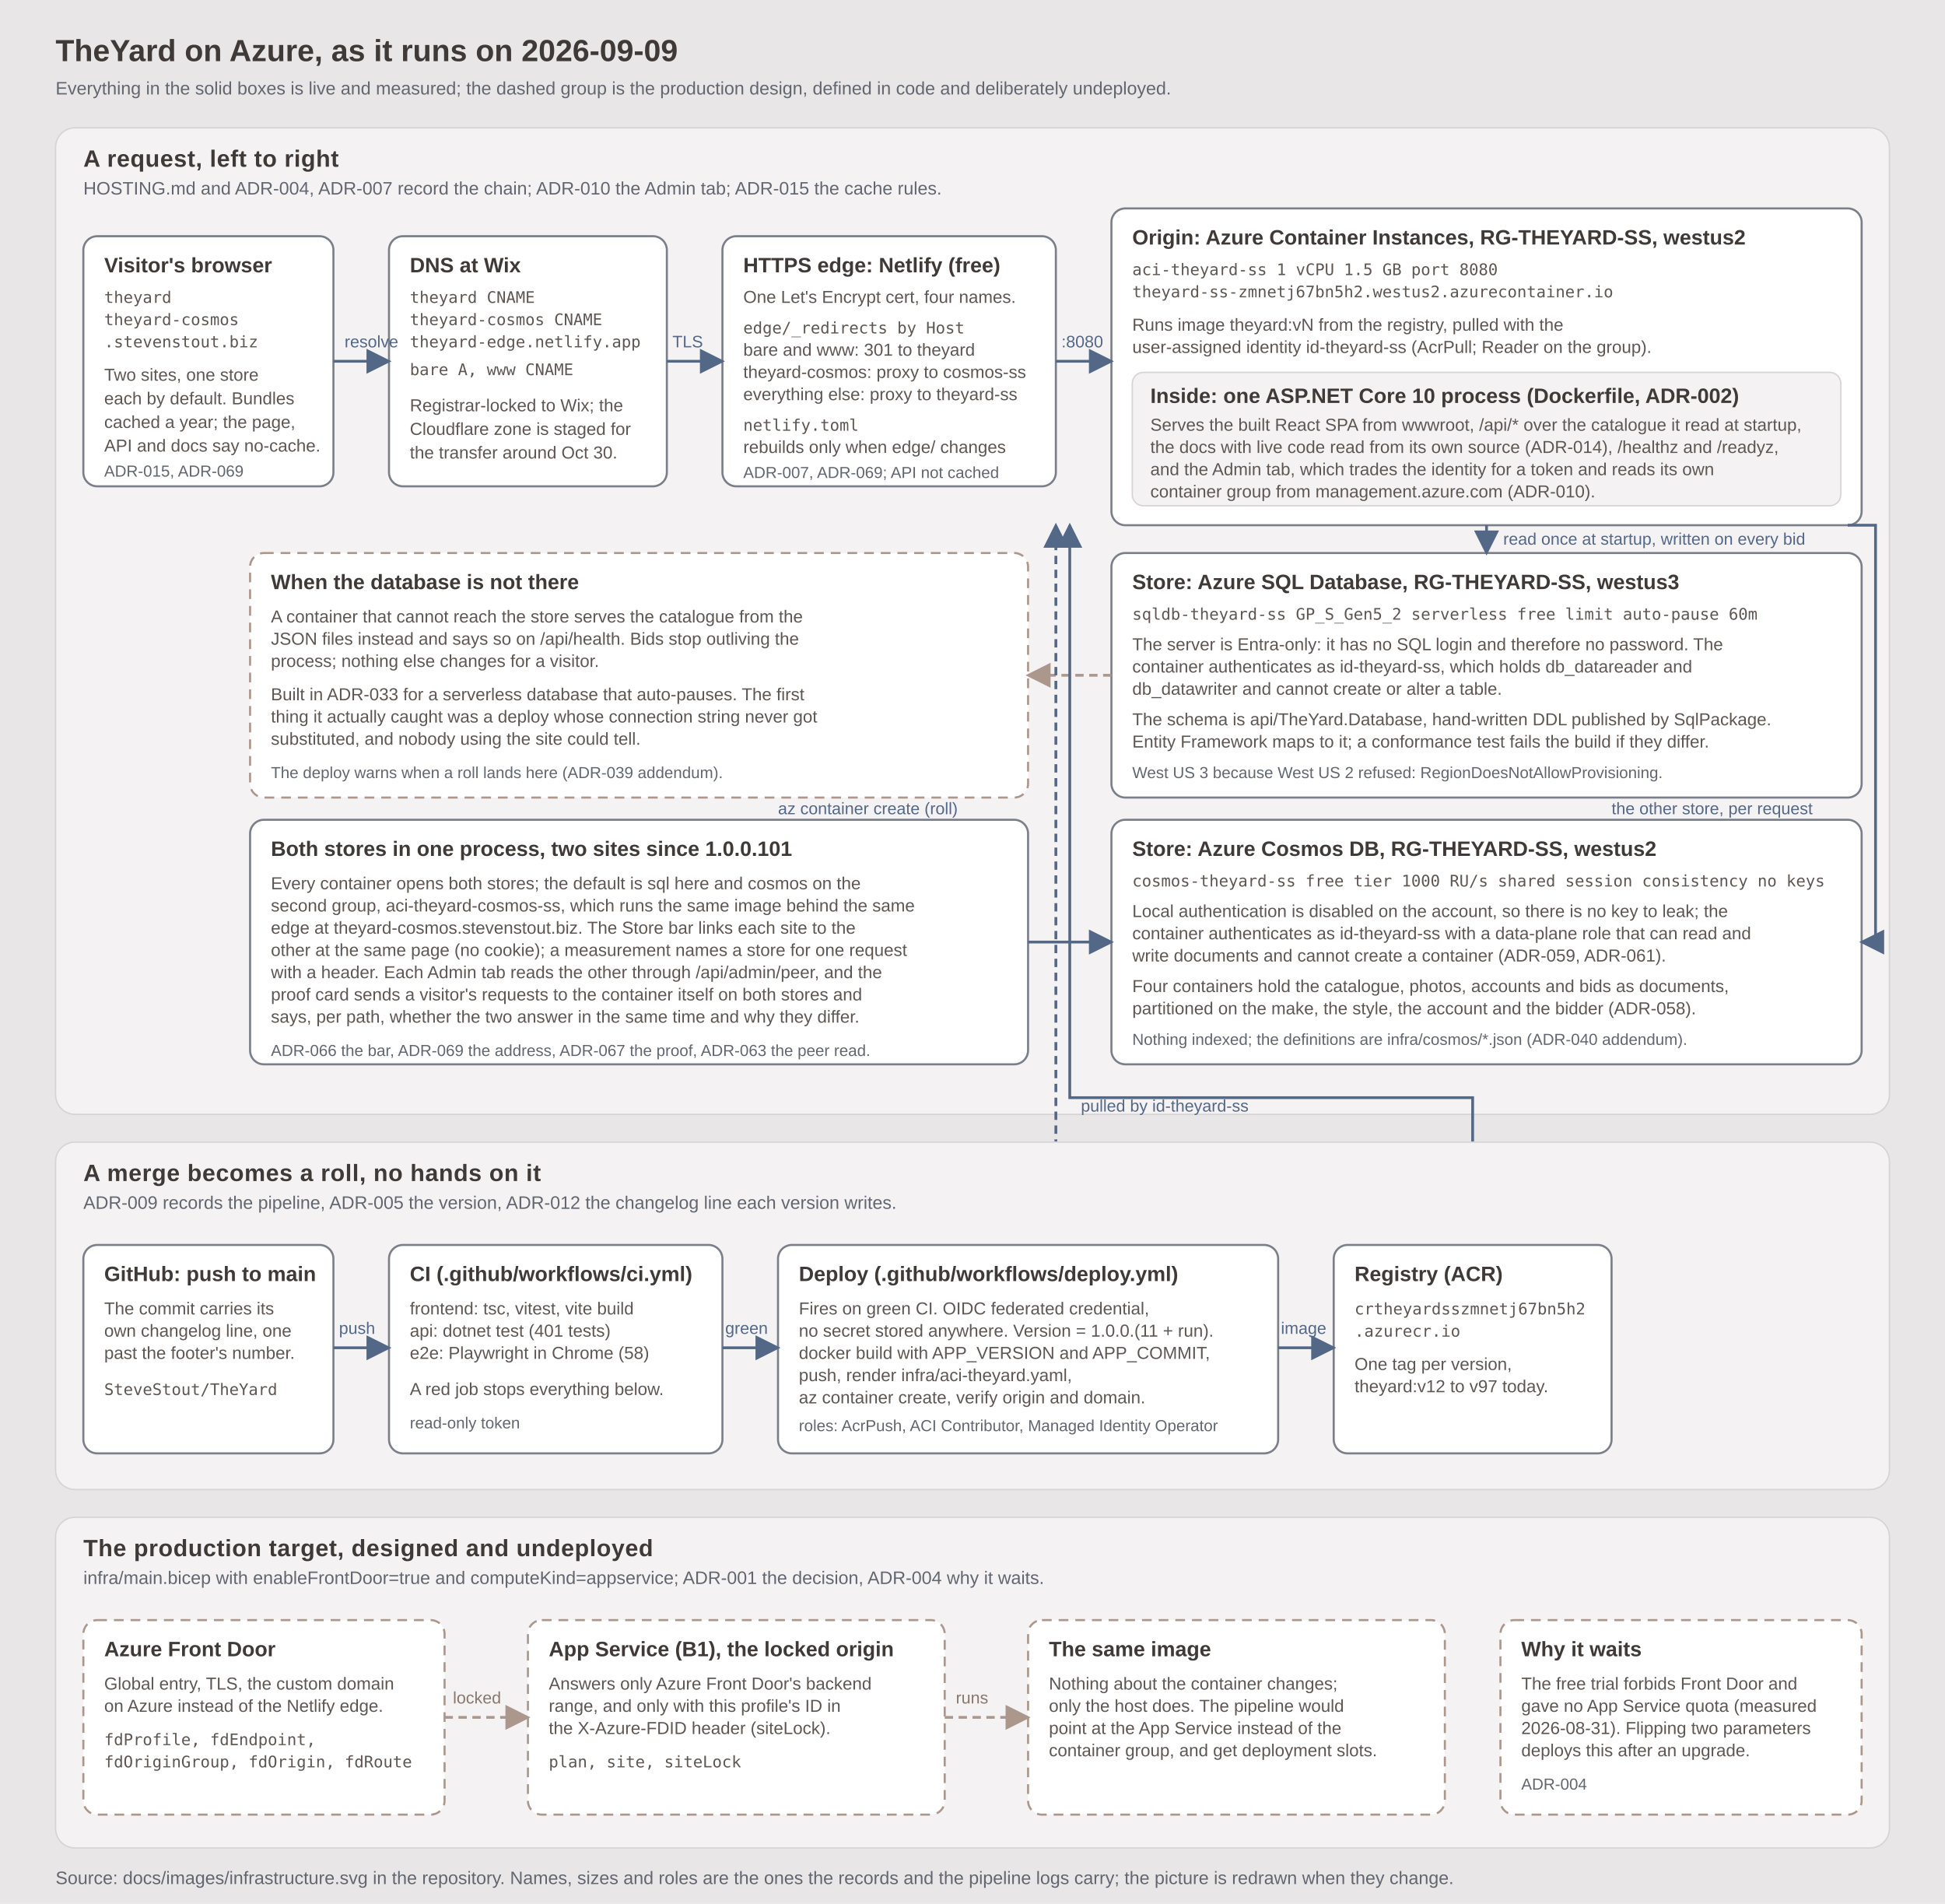
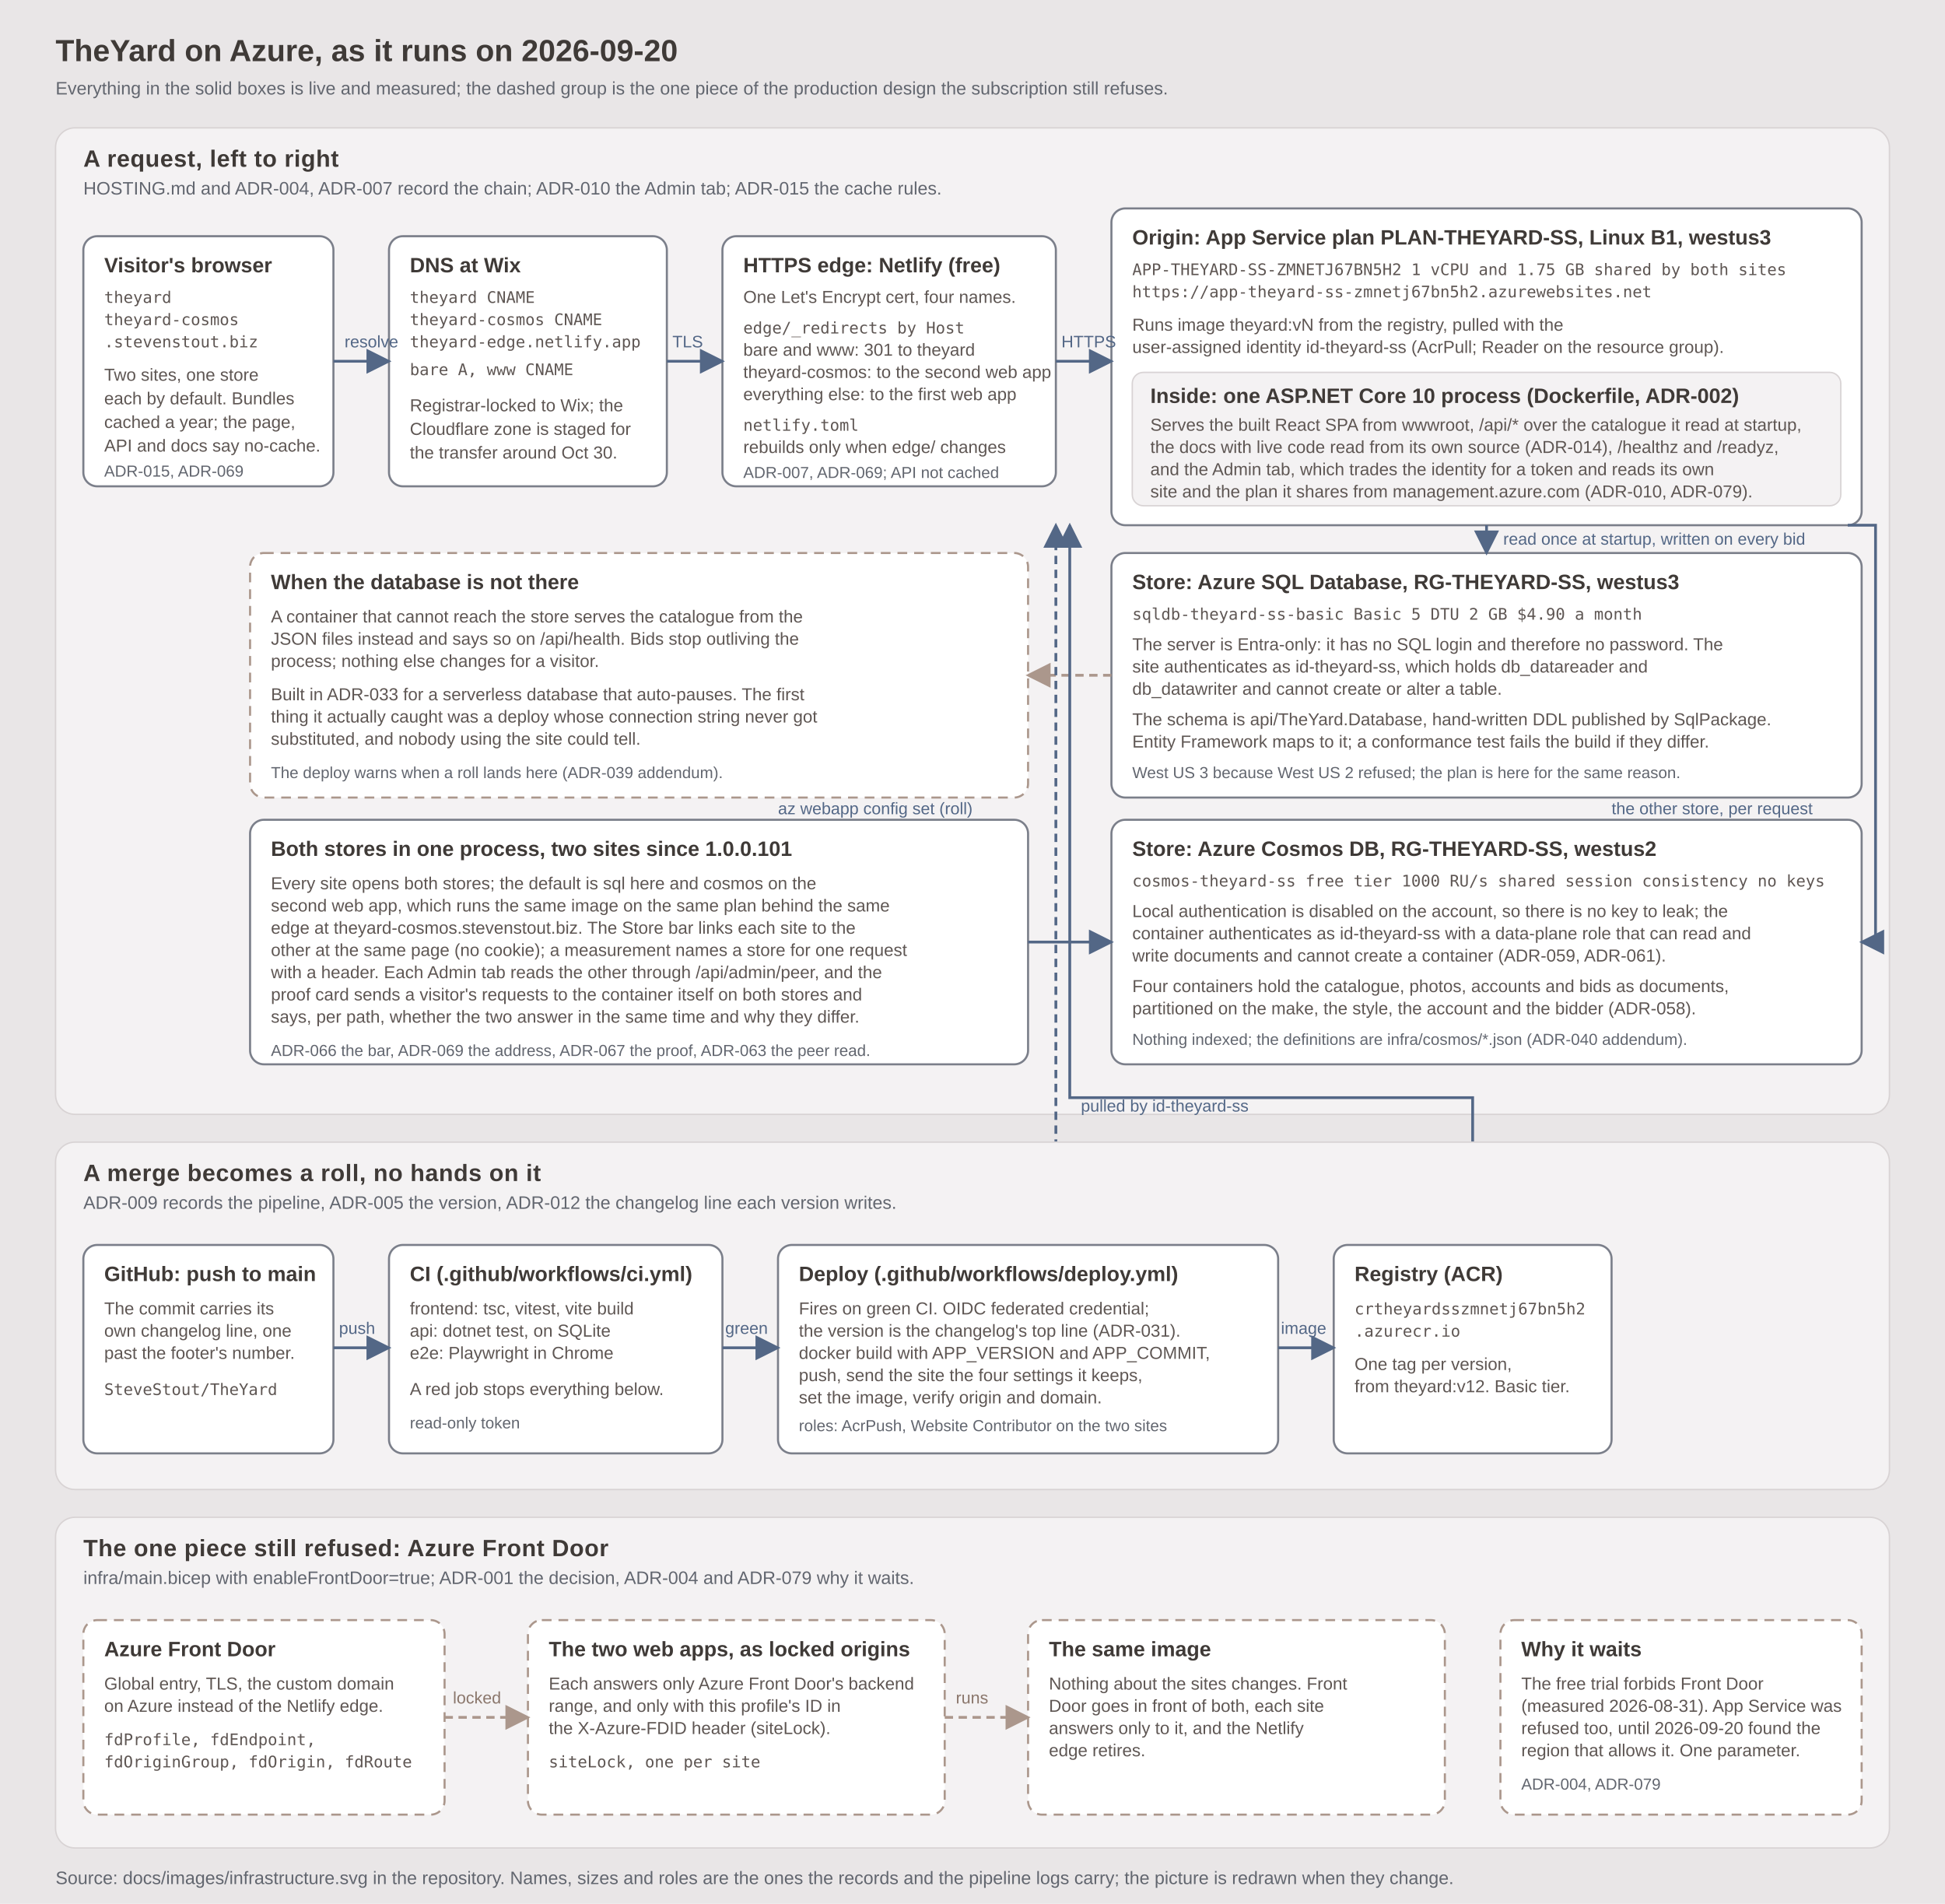
<svg xmlns="http://www.w3.org/2000/svg" width="1400" height="1370" viewBox="0 0 1400 1370" font-family="Poppins, 'Segoe UI', system-ui, Arial, sans-serif" font-size="14">
  <defs>
    <marker id="arrow" viewBox="0 0 10 10" refX="9" refY="5" markerWidth="9" markerHeight="9" orient="auto-start-reverse">
      <path d="M0 0 L10 5 L0 10 z" fill="#536786" />
    </marker>
    <marker id="arrow-taupe" viewBox="0 0 10 10" refX="9" refY="5" markerWidth="9" markerHeight="9" orient="auto-start-reverse">
      <path d="M0 0 L10 5 L0 10 z" fill="#ab978c" />
    </marker>
    <style>
      .box { fill: #ffffff; stroke: #7b7f8a; stroke-width: 1.5; rx: 10; }
      .lane { fill: #f4f2f3; stroke: #d8d3d4; stroke-width: 1; rx: 14; }
      .target { fill: #ffffff; stroke: #ab978c; stroke-width: 1.5; stroke-dasharray: 7 5; rx: 10; }
      .title { fill: #3f3a37; font-size: 15px; font-weight: 600; }
      .lane-title { fill: #3f3a37; font-size: 17px; font-weight: 700; letter-spacing: 0.02em; }
      .lane-sub { fill: #62666f; font-size: 13px; }
      .body { fill: #5e5653; font-size: 12.5px; }
      .muted { fill: #62666f; font-size: 11.5px; }
      .mono { fill: #5e5653; font-family: ui-monospace, 'Cascadia Mono', Consolas, monospace; font-size: 11.5px; }
      .flow { stroke: #536786; stroke-width: 2; fill: none; marker-end: url(#arrow); }
      .flow-label { fill: #536786; font-size: 12px; font-weight: 500; }
      .target-flow { stroke: #ab978c; stroke-width: 2; fill: none; stroke-dasharray: 6 4; marker-end: url(#arrow-taupe); }
      .target-label { fill: #8a766b; font-size: 12px; font-weight: 500; }
      .heading { fill: #3f3a37; font-size: 22px; font-weight: 700; }
      .caption { fill: #62666f; font-size: 13px; }
    </style>
  </defs>
  <rect width="1400" height="1370" fill="#e9e6e7" />
-   <text x="40" y="44" class="heading">TheYard on Azure, as it runs on 2026-09-09</text>
-   <text x="40" y="68" class="caption">Everything in the solid boxes is live and measured; the dashed group is the production design, defined in code and deliberately undeployed.</text>
+   <text x="40" y="44" class="heading">TheYard on Azure, as it runs on 2026-09-20</text>
+   <text x="40" y="68" class="caption">Everything in the solid boxes is live and measured; the dashed group is the one piece of the production design the subscription still refuses.</text>
  <rect x="40" y="92" width="1320" height="710" class="lane" />
  <text x="60" y="120" class="lane-title">A request, left to right</text>
  <text x="60" y="140" class="lane-sub">HOSTING.md and ADR-004, ADR-007 record the chain; ADR-010 the Admin tab; ADR-015 the cache rules.</text>
  <rect x="60" y="170" width="180" height="180" class="box" />
  <text x="75" y="196" class="title">Visitor's browser</text>
  <text x="75" y="218" class="mono">theyard</text>
  <text x="75" y="234" class="mono">theyard-cosmos</text>
  <text x="75" y="250" class="mono">  .stevenstout.biz</text>
  <text x="75" y="274" class="body">Two sites, one store</text>
  <text x="75" y="291" class="body">each by default. Bundles</text>
  <text x="75" y="308" class="body">cached a year; the page,</text>
  <text x="75" y="325" class="body">API and docs say no-cache.</text>
  <text x="75" y="343" class="muted">ADR-015, ADR-069</text>
  <rect x="280" y="170" width="200" height="180" class="box" />
  <text x="295" y="196" class="title">DNS at Wix</text>
  <text x="295" y="218" class="mono">theyard          CNAME</text>
  <text x="295" y="234" class="mono">theyard-cosmos   CNAME</text>
  <text x="295" y="250" class="mono">  theyard-edge.netlify.app</text>
  <text x="295" y="270" class="mono">bare A, www CNAME</text>
  <text x="295" y="296" class="body">Registrar-locked to Wix; the</text>
  <text x="295" y="313" class="body">Cloudflare zone is staged for</text>
  <text x="295" y="330" class="body">the transfer around Oct 30.</text>
  <rect x="520" y="170" width="240" height="180" class="box" />
  <text x="535" y="196" class="title">HTTPS edge: Netlify (free)</text>
  <text x="535" y="218" class="body">One Let's Encrypt cert, four names.</text>
  <text x="535" y="240" class="mono">edge/_redirects  by Host</text>
  <text x="535" y="256" class="body">bare and www: 301 to theyard</text>
-   <text x="535" y="272" class="body">theyard-cosmos: proxy to cosmos-ss</text>
-   <text x="535" y="288" class="body">everything else: proxy to theyard-ss</text>
+   <text x="535" y="272" class="body">theyard-cosmos: to the second web app</text>
+   <text x="535" y="288" class="body">everything else: to the first web app</text>
  <text x="535" y="310" class="mono">netlify.toml</text>
  <text x="535" y="326" class="body">rebuilds only when edge/ changes</text>
  <text x="535" y="344" class="muted">ADR-007, ADR-069; API not cached</text>
  <rect x="800" y="150" width="540" height="228" class="box" />
-   <text x="815" y="176" class="title">Origin: Azure Container Instances, RG-THEYARD-SS, westus2</text>
-   <text x="815" y="198" class="mono">aci-theyard-ss  1 vCPU  1.5 GB  port 8080</text>
-   <text x="815" y="214" class="mono">theyard-ss-zmnetj67bn5h2.westus2.azurecontainer.io</text>
+   <text x="815" y="176" class="title">Origin: App Service plan PLAN-THEYARD-SS, Linux B1, westus3</text>
+   <text x="815" y="198" class="mono">APP-THEYARD-SS-ZMNETJ67BN5H2  1 vCPU and 1.75 GB shared by both sites</text>
+   <text x="815" y="214" class="mono">https://app-theyard-ss-zmnetj67bn5h2.azurewebsites.net</text>
  <text x="815" y="238" class="body">Runs image theyard:vN from the registry, pulled with the</text>
-   <text x="815" y="254" class="body">user-assigned identity id-theyard-ss (AcrPull; Reader on the group).</text>
+   <text x="815" y="254" class="body">user-assigned identity id-theyard-ss (AcrPull; Reader on the resource group).</text>
  <rect x="815" y="268" width="510" height="96" fill="#f4f2f3" stroke="#d8d3d4" rx="8" />
  <text x="828" y="290" class="title">Inside: one ASP.NET Core 10 process (Dockerfile, ADR-002)</text>
  <text x="828" y="310" class="body">Serves the built React SPA from wwwroot, /api/* over the catalogue it read at startup,</text>
  <text x="828" y="326" class="body">the docs with live code read from its own source (ADR-014), /healthz and /readyz,</text>
  <text x="828" y="342" class="body">and the Admin tab, which trades the identity for a token and reads its own</text>
-   <text x="828" y="358" class="body">container group from management.azure.com (ADR-010).</text>
+   <text x="828" y="358" class="body">site and the plan it shares from management.azure.com (ADR-010, ADR-079).</text>
  <path d="M240 260 L280 260" class="flow" />
  <path d="M480 260 L520 260" class="flow" />
  <path d="M760 260 L800 260" class="flow" />
  <text x="248" y="250" class="flow-label">resolve</text>
  <text x="484" y="250" class="flow-label">TLS</text>
-   <text x="764" y="250" class="flow-label">:8080</text>
+   <text x="764" y="250" class="flow-label">HTTPS</text>
  <rect x="800" y="398" width="540" height="176" class="box" />
  <text x="815" y="424" class="title">Store: Azure SQL Database, RG-THEYARD-SS, westus3</text>
-   <text x="815" y="446" class="mono">sqldb-theyard-ss  GP_S_Gen5_2 serverless  free limit  auto-pause 60m</text>
+   <text x="815" y="446" class="mono">sqldb-theyard-ss-basic  Basic  5 DTU  2 GB  $4.90 a month</text>
  <text x="815" y="468" class="body">The server is Entra-only: it has no SQL login and therefore no password. The</text>
-   <text x="815" y="484" class="body">container authenticates as id-theyard-ss, which holds db_datareader and</text>
+   <text x="815" y="484" class="body">site authenticates as id-theyard-ss, which holds db_datareader and</text>
  <text x="815" y="500" class="body">db_datawriter and cannot create or alter a table.</text>
  <text x="815" y="522" class="body">The schema is api/TheYard.Database, hand-written DDL published by SqlPackage.</text>
  <text x="815" y="538" class="body">Entity Framework maps to it; a conformance test fails the build if they differ.</text>
-   <text x="815" y="560" class="muted">West US 3 because West US 2 refused: RegionDoesNotAllowProvisioning.</text>
+   <text x="815" y="560" class="muted">West US 3 because West US 2 refused; the plan is here for the same reason.</text>
  <rect x="180" y="398" width="560" height="176" class="target" />
  <text x="195" y="424" class="title">When the database is not there</text>
  <text x="195" y="448" class="body">A container that cannot reach the store serves the catalogue from the</text>
  <text x="195" y="464" class="body">JSON files instead and says so on /api/health. Bids stop outliving the</text>
  <text x="195" y="480" class="body">process; nothing else changes for a visitor.</text>
  <text x="195" y="504" class="body">Built in ADR-033 for a serverless database that auto-pauses. The first</text>
  <text x="195" y="520" class="body">thing it actually caught was a deploy whose connection string never got</text>
  <text x="195" y="536" class="body">substituted, and nobody using the site could tell.</text>
  <text x="195" y="560" class="muted">The deploy warns when a roll lands here (ADR-039 addendum).</text>
  <path d="M1070 378 L1070 398" class="flow" />
  <rect x="800" y="590" width="540" height="176" class="box" />
  <text x="815" y="616" class="title">Store: Azure Cosmos DB, RG-THEYARD-SS, westus2</text>
  <text x="815" y="638" class="mono">cosmos-theyard-ss  free tier  1000 RU/s shared  session consistency  no keys</text>
  <text x="815" y="660" class="body">Local authentication is disabled on the account, so there is no key to leak; the</text>
  <text x="815" y="676" class="body">container authenticates as id-theyard-ss with a data-plane role that can read and</text>
  <text x="815" y="692" class="body">write documents and cannot create a container (ADR-059, ADR-061).</text>
  <text x="815" y="714" class="body">Four containers hold the catalogue, photos, accounts and bids as documents,</text>
  <text x="815" y="730" class="body">partitioned on the make, the style, the account and the bidder (ADR-058).</text>
  <text x="815" y="752" class="muted">Nothing indexed; the definitions are infra/cosmos/*.json (ADR-040 addendum).</text>
  <rect x="180" y="590" width="560" height="176" class="box" />
  <text x="195" y="616" class="title">Both stores in one process, two sites since 1.0.0.101</text>
-   <text x="195" y="640" class="body">Every container opens both stores; the default is sql here and cosmos on the</text>
-   <text x="195" y="656" class="body">second group, aci-theyard-cosmos-ss, which runs the same image behind the same</text>
+   <text x="195" y="640" class="body">Every site opens both stores; the default is sql here and cosmos on the</text>
+   <text x="195" y="656" class="body">second web app, which runs the same image on the same plan behind the same</text>
  <text x="195" y="672" class="body">edge at theyard-cosmos.stevenstout.biz. The Store bar links each site to the</text>
  <text x="195" y="688" class="body">other at the same page (no cookie); a measurement names a store for one request</text>
  <text x="195" y="704" class="body">with a header. Each Admin tab reads the other through /api/admin/peer, and the</text>
  <text x="195" y="720" class="body">proof card sends a visitor's requests to the container itself on both stores and</text>
  <text x="195" y="736" class="body">says, per path, whether the two answer in the same time and why they differ.</text>
  <text x="195" y="760" class="muted">ADR-066 the bar, ADR-069 the address, ADR-067 the proof, ADR-063 the peer read.</text>
  <path d="M1330 378 L1350 378 L1350 678 L1340 678" class="flow" />
  <text x="1160" y="586" class="flow-label">the other store, per request</text>
  <path d="M740 678 L800 678" class="flow" />
  <text x="1082" y="392" class="flow-label">read once at startup, written on every bid</text>
  <path d="M800 486 L740 486" class="target-flow" />
  <path d="M1060 896 L1060 790 L770 790 L770 378" class="flow" />
  <text x="778" y="800" class="flow-label">pulled by id-theyard-ss</text>
  <path d="M740 896 L740 850 L760 850 L760 378" class="flow" style="stroke-dasharray:6 4" />
-   <text x="560" y="586" class="flow-label">az container create (roll)</text>
+   <text x="560" y="586" class="flow-label">az webapp config set (roll)</text>
  <g transform="translate(0,200)">
    <rect x="40" y="622" width="1320" height="250" class="lane" />
    <text x="60" y="650" class="lane-title">A merge becomes a roll, no hands on it</text>
    <text x="60" y="670" class="lane-sub">ADR-009 records the pipeline, ADR-005 the version, ADR-012 the changelog line each version writes.</text>
    <rect x="60" y="696" width="180" height="150" class="box" />
    <text x="75" y="722" class="title">GitHub: push to main</text>
    <text x="75" y="746" class="body">The commit carries its</text>
    <text x="75" y="762" class="body">own changelog line, one</text>
    <text x="75" y="778" class="body">past the footer's number.</text>
    <text x="75" y="804" class="mono">SteveStout/TheYard</text>
    <rect x="280" y="696" width="240" height="150" class="box" />
    <text x="295" y="722" class="title">CI (.github/workflows/ci.yml)</text>
    <text x="295" y="746" class="body">frontend: tsc, vitest, vite build</text>
-     <text x="295" y="762" class="body">api: dotnet test (401 tests)</text>
-     <text x="295" y="778" class="body">e2e: Playwright in Chrome (58)</text>
+     <text x="295" y="762" class="body">api: dotnet test, on SQLite</text>
+     <text x="295" y="778" class="body">e2e: Playwright in Chrome</text>
    <text x="295" y="804" class="body">A red job stops everything below.</text>
    <text x="295" y="828" class="muted">read-only token</text>
    <rect x="560" y="696" width="360" height="150" class="box" />
    <text x="575" y="722" class="title">Deploy (.github/workflows/deploy.yml)</text>
-     <text x="575" y="746" class="body">Fires on green CI. OIDC federated credential,</text>
-     <text x="575" y="762" class="body">no secret stored anywhere. Version = 1.0.0.(11 + run).</text>
+     <text x="575" y="746" class="body">Fires on green CI. OIDC federated credential;</text>
+     <text x="575" y="762" class="body">the version is the changelog's top line (ADR-031).</text>
    <text x="575" y="778" class="body">docker build with APP_VERSION and APP_COMMIT,</text>
-     <text x="575" y="794" class="body">push, render infra/aci-theyard.yaml,</text>
-     <text x="575" y="810" class="body">az container create, verify origin and domain.</text>
-     <text x="575" y="830" class="muted">roles: AcrPush, ACI Contributor, Managed Identity Operator</text>
+     <text x="575" y="794" class="body">push, send the site the four settings it keeps,</text>
+     <text x="575" y="810" class="body">set the image, verify origin and domain.</text>
+     <text x="575" y="830" class="muted">roles: AcrPush, Website Contributor on the two sites</text>
    <rect x="960" y="696" width="200" height="150" class="box" />
    <text x="975" y="722" class="title">Registry (ACR)</text>
    <text x="975" y="746" class="mono">crtheyardsszmnetj67bn5h2</text>
    <text x="975" y="762" class="mono">  .azurecr.io</text>
    <text x="975" y="786" class="body">One tag per version,</text>
-     <text x="975" y="802" class="body">theyard:v12 to v97 today.</text>
+     <text x="975" y="802" class="body">from theyard:v12. Basic tier.</text>
    <path d="M240 770 L280 770" class="flow" />
    <path d="M520 770 L560 770" class="flow" />
    <path d="M920 770 L960 770" class="flow" />
    <text x="244" y="760" class="flow-label">push</text>
    <text x="522" y="760" class="flow-label">green</text>
    <text x="922" y="760" class="flow-label">image</text>
    <rect x="40" y="892" width="1320" height="238" class="lane" />
-     <text x="60" y="920" class="lane-title">The production target, designed and undeployed</text>
-     <text x="60" y="940" class="lane-sub">infra/main.bicep with enableFrontDoor=true and computeKind=appservice; ADR-001 the decision, ADR-004 why it waits.</text>
+     <text x="60" y="920" class="lane-title">The one piece still refused: Azure Front Door</text>
+     <text x="60" y="940" class="lane-sub">infra/main.bicep with enableFrontDoor=true; ADR-001 the decision, ADR-004 and ADR-079 why it waits.</text>
    <rect x="60" y="966" width="260" height="140" class="target" />
    <text x="75" y="992" class="title">Azure Front Door</text>
    <text x="75" y="1016" class="body">Global entry, TLS, the custom domain</text>
    <text x="75" y="1032" class="body">on Azure instead of the Netlify edge.</text>
    <text x="75" y="1056" class="mono">fdProfile, fdEndpoint,</text>
    <text x="75" y="1072" class="mono">fdOriginGroup, fdOrigin, fdRoute</text>
    <rect x="380" y="966" width="300" height="140" class="target" />
-     <text x="395" y="992" class="title">App Service (B1), the locked origin</text>
-     <text x="395" y="1016" class="body">Answers only Azure Front Door's backend</text>
+     <text x="395" y="992" class="title">The two web apps, as locked origins</text>
+     <text x="395" y="1016" class="body">Each answers only Azure Front Door's backend</text>
    <text x="395" y="1032" class="body">range, and only with this profile's ID in</text>
    <text x="395" y="1048" class="body">the X-Azure-FDID header (siteLock).</text>
-     <text x="395" y="1072" class="mono">plan, site, siteLock</text>
+     <text x="395" y="1072" class="mono">siteLock, one per site</text>
    <rect x="740" y="966" width="300" height="140" class="target" />
    <text x="755" y="992" class="title">The same image</text>
-     <text x="755" y="1016" class="body">Nothing about the container changes;</text>
-     <text x="755" y="1032" class="body">only the host does. The pipeline would</text>
-     <text x="755" y="1048" class="body">point at the App Service instead of the</text>
-     <text x="755" y="1064" class="body">container group, and get deployment slots.</text>
+     <text x="755" y="1016" class="body">Nothing about the sites changes. Front</text>
+     <text x="755" y="1032" class="body">Door goes in front of both, each site</text>
+     <text x="755" y="1048" class="body">answers only to it, and the Netlify</text>
+     <text x="755" y="1064" class="body">edge retires.</text>
    <rect x="1080" y="966" width="260" height="140" class="target" />
    <text x="1095" y="992" class="title">Why it waits</text>
-     <text x="1095" y="1016" class="body">The free trial forbids Front Door and</text>
-     <text x="1095" y="1032" class="body">gave no App Service quota (measured</text>
-     <text x="1095" y="1048" class="body">2026-08-31). Flipping two parameters</text>
-     <text x="1095" y="1064" class="body">deploys this after an upgrade.</text>
-     <text x="1095" y="1088" class="muted">ADR-004</text>
+     <text x="1095" y="1016" class="body">The free trial forbids Front Door</text>
+     <text x="1095" y="1032" class="body">(measured 2026-08-31). App Service was</text>
+     <text x="1095" y="1048" class="body">refused too, until 2026-09-20 found the</text>
+     <text x="1095" y="1064" class="body">region that allows it. One parameter.</text>
+     <text x="1095" y="1088" class="muted">ADR-004, ADR-079</text>
    <path d="M320 1036 L380 1036" class="target-flow" />
    <path d="M680 1036 L740 1036" class="target-flow" />
    <text x="326" y="1026" class="target-label">locked</text>
    <text x="688" y="1026" class="target-label">runs</text>
  </g>
  <text x="40" y="1356" class="caption">Source: docs/images/infrastructure.svg in the repository. Names, sizes and roles are the ones the records and the pipeline logs carry; the picture is redrawn when they change.</text>
</svg>
